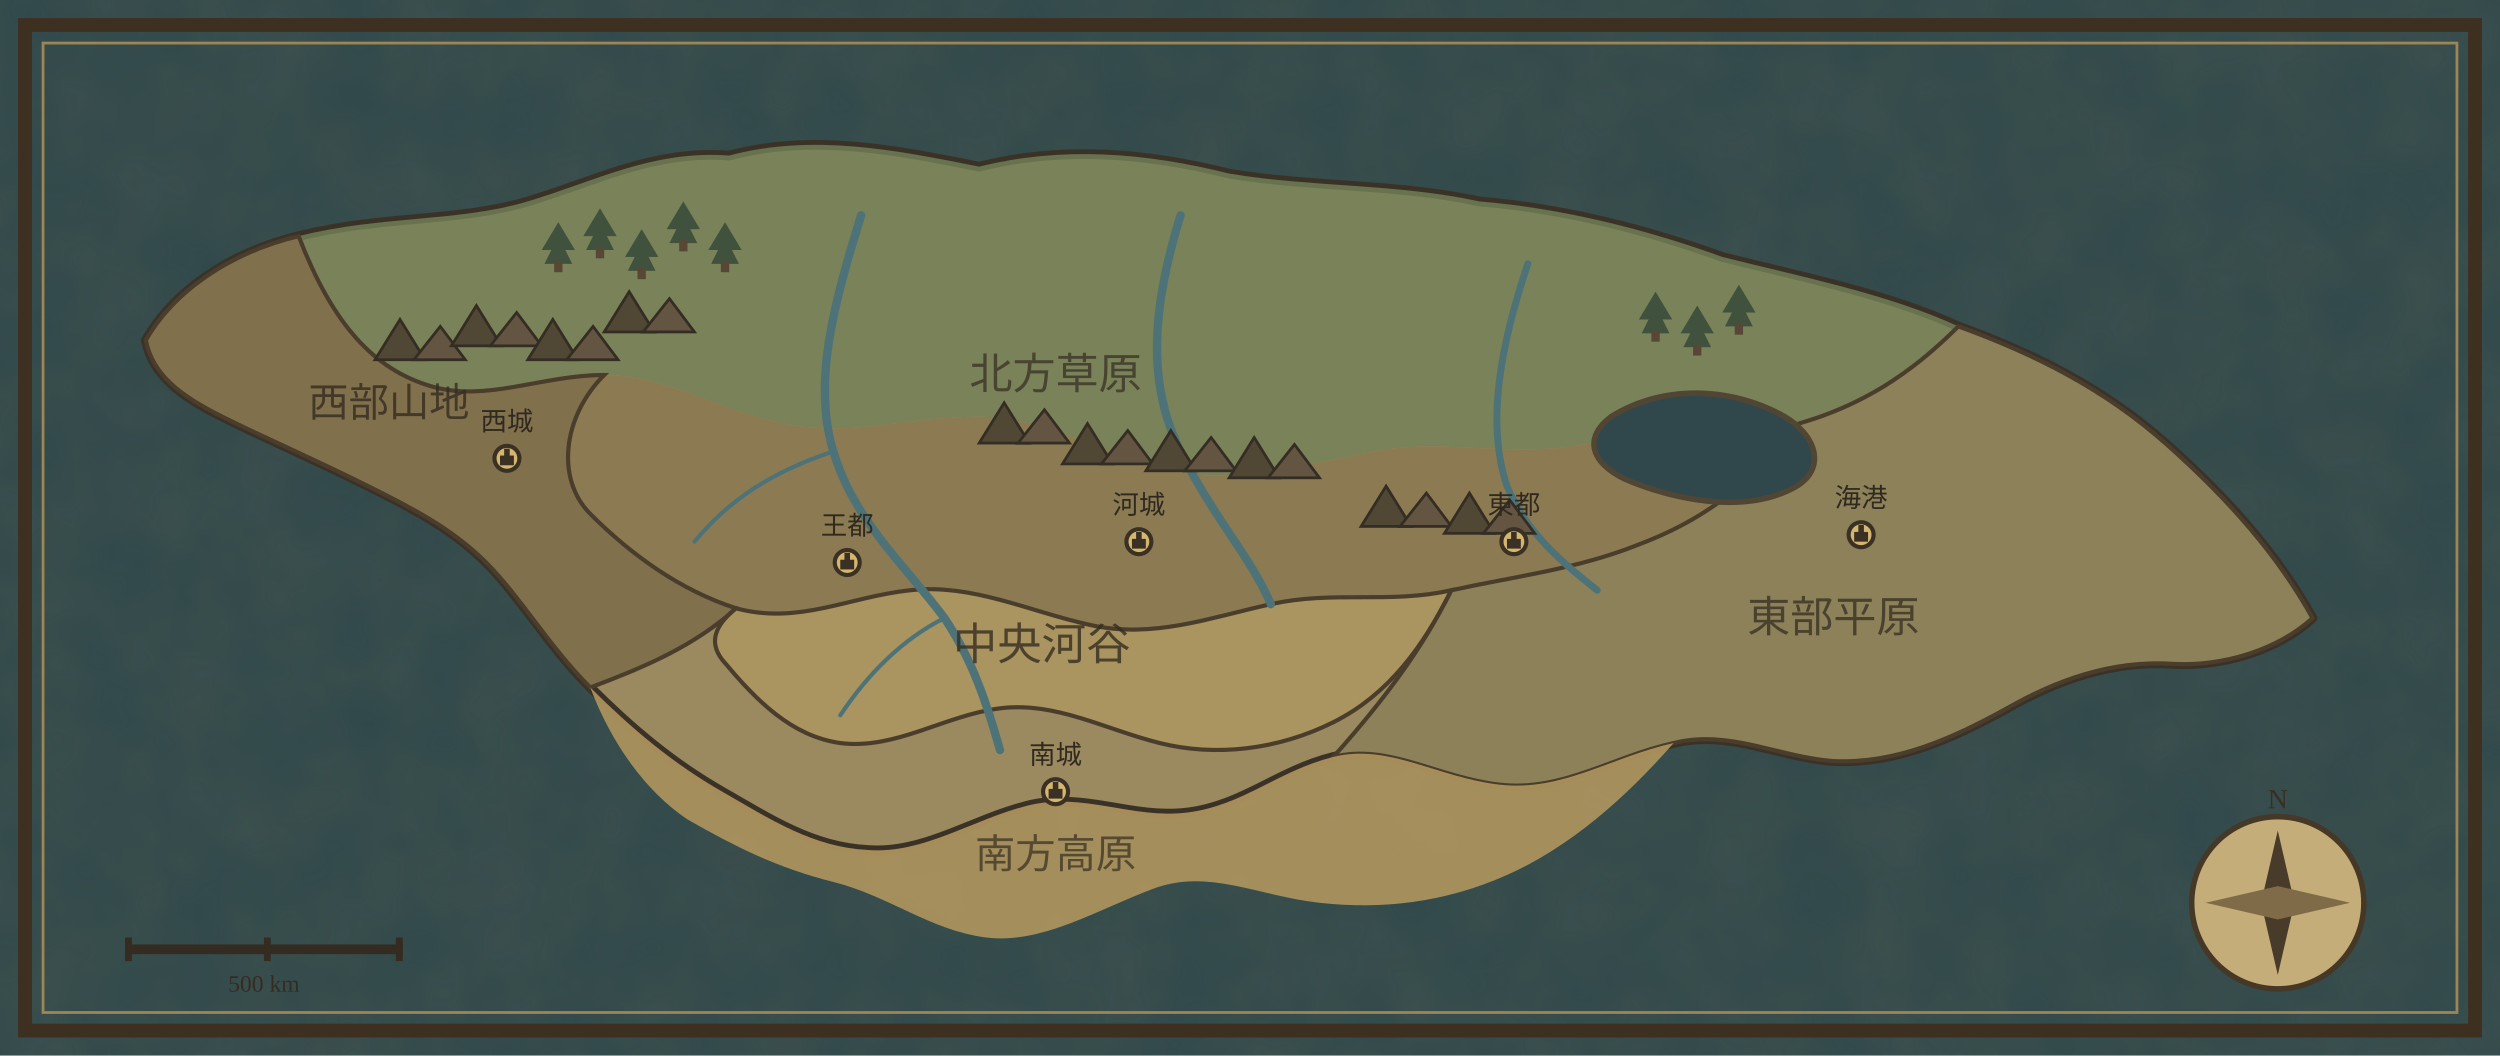
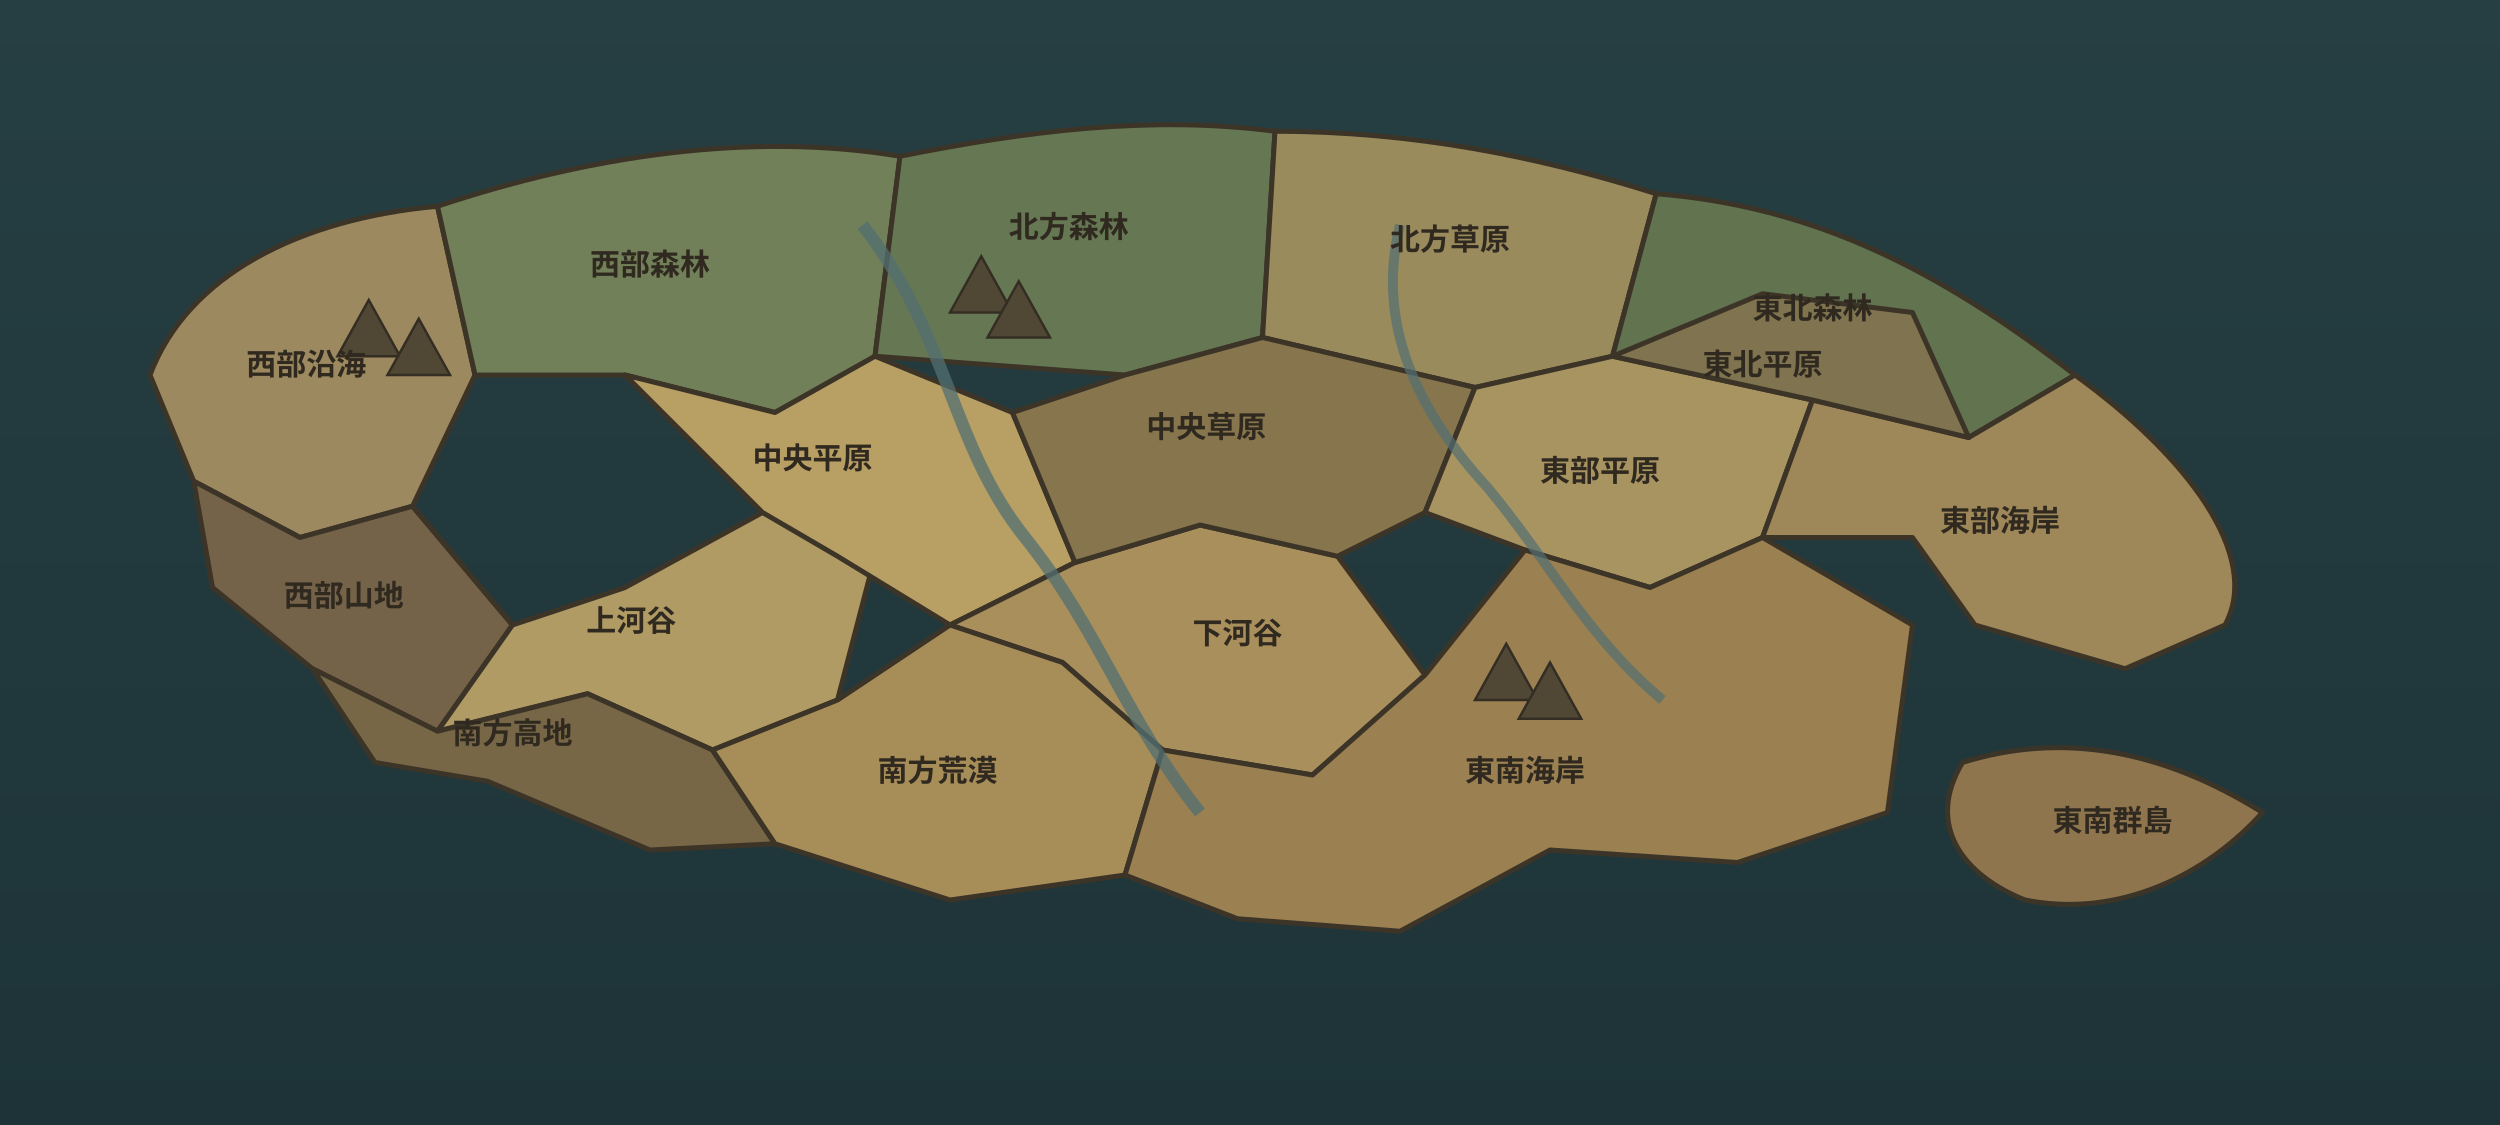
- <svg xmlns="http://www.w3.org/2000/svg" viewBox="0 0 1800 760" width="1800" height="760">
+ <svg xmlns="http://www.w3.org/2000/svg" viewBox="0 0 2000 900" width="2000" height="900">
  <defs>
-     <filter id="paper">
-       <feTurbulence type="fractalNoise" baseFrequency=".018" numOctaves="3" seed="9" />
-       <feColorMatrix values="             .32 0 0 0 .34             0 .27 0 0 .24             0 0 .12 0 .08             0 0 0 .16 0" />
-     </filter>
-     <g id="mountain">
-       <path d="M0 34 L18 5 L36 34Z" fill="#514735" stroke="#342d23" stroke-width="2" />
-       <path d="M28 34 L47 10 L65 34Z" fill="#635542" stroke="#342d23" stroke-width="2" />
-     </g>
-     <g id="tree">
-       <path d="M12 0 L0 20 L7 20 L2 30                  L22 30 L17 20 L24 20Z" fill="#40513d" />
-       <rect x="9" y="28" width="6" height="8" fill="#584735" />
-     </g>
-     <g id="city">
-       <circle r="9" fill="#d4b66f" stroke="#3a3024" stroke-width="3" />
-       <path d="M-5 -2V5H5V-2H2V-7H-2V-2Z" fill="#3a3024" />
-     </g>
+     <linearGradient id="sea" x1="0" y1="0" x2="0" y2="1">
+       <stop offset="0" stop-color="#263f43" />
+       <stop offset="1" stop-color="#1d3337" />
+     </linearGradient>
+     <style>
+     .province {
+       stroke:#3d3428;
+       stroke-width:4;
+       stroke-linejoin:round;
+       cursor:pointer;
+     }
+ 
+     .province:hover {
+       filter:brightness(1.18);
+     }
+ 
+     .province-label {
+       font-family:serif;
+       font-size:24px;
+       font-weight:bold;
+       fill:#30291f;
+       text-anchor:middle;
+       pointer-events:none;
+     }
+   </style>
  </defs>
-   <rect width="1800" height="760" fill="#30484b" />
-   <rect width="1800" height="760" filter="url(#paper)" opacity=".55" />
-   <path id="continent" d=" M105 245  C125 210 165 182 215 170 C275 155 330 160 380 145 C430 130 470 108 525 112  C585 96 645 108 705 120 C765 105 825 110 885 125 C945 135 1005 132 1065 145 C1125 150 1185 165 1240 185 C1300 200 1360 212 1410 235 C1465 255 1515 280 1560 320 C1605 360 1640 400 1665 445  C1640 468 1600 480 1565 478 C1520 475 1480 490 1445 510  C1405 532 1365 550 1320 548 C1280 545 1245 525 1205 535  C1160 545 1125 570 1080 565 C1035 560 1000 535 960 545  C920 555 895 580 855 585  C815 590 780 570 740 580  C700 590 665 615 625 612  C585 610 555 590 520 570  C485 550 455 525 425 495  C395 465 375 430 350 405  C325 380 295 365 265 350  C225 330 190 315 160 300  C130 285 110 270 105 245Z" fill="#9b895f" stroke="#3b3227" stroke-width="7" stroke-linejoin="round" />
-   <path d=" M215 170 C275 155 330 160 380 145 C430 130 470 108 525 112 C585 96 645 108 705 120 C765 105 825 110 885 125 C945 135 1005 132 1065 145 C1125 150 1185 165 1240 185 C1300 200 1360 212 1410 235 C1375 270 1340 292 1295 305 C1240 320 1195 310 1140 320 C1085 330 1040 315 990 325 C935 335 890 350 840 338 C790 325 750 300 705 300 C650 300 615 315 565 305 C515 295 480 270 435 270 C390 270 350 290 310 278 C270 266 240 235 215 170Z" fill="#718057" opacity=".82" />
-   <path d=" M435 270 C480 270 515 295 565 305 C615 315 650 300 705 300 C750 300 790 325 840 338 C890 350 935 335 990 325 C1040 315 1085 330 1140 320 C1195 310 1240 320 1295 305  C1260 350 1225 375 1180 392 C1135 410 1090 415 1045 425 C1000 435 960 425 915 435 C870 445 830 460 785 450 C740 440 700 420 655 425 C610 430 575 450 530 438 C490 425 455 400 425 370 C400 345 405 300 435 270Z" fill="#88784f" opacity=".8" />
-   <path id="west-region" d=" M105 245 C125 210 165 182 215 170 C240 235 270 266 310 278 C350 290 390 270 435 270 C405 300 400 345 425 370 C455 400 490 425 530 438 C500 465 465 480 425 495 C395 465 375 430 350 405 C325 380 295 365 265 350 C225 330 190 315 160 300 C130 285 110 270 105 245Z" fill="#81704c" stroke="#4a3d2c" stroke-width="3" />
-   <path id="central-region" d=" M530 438 C575 450 610 430 655 425 C700 420 740 440 785 450 C830 460 870 445 915 435 C960 425 1000 435 1045 425  C1025 465 1000 500 960 520 C920 540 875 545 835 535 C795 525 760 505 720 510 C680 515 645 540 605 535 C570 530 545 505 520 475 C510 462 515 450 530 438Z" fill="#aa945f" stroke="#4a3d2c" stroke-width="3" />
-   <path id="east-region" d=" M1045 425 C1090 415 1135 410 1180 392 C1225 375 1260 350 1295 305  C1340 292 1375 270 1410 235 C1465 255 1515 280 1560 320 C1605 360 1640 400 1665 445  C1640 468 1600 480 1565 478 C1520 475 1480 490 1445 510 C1405 532 1365 550 1320 548 C1280 545 1245 525 1205 535 C1160 545 1125 570 1080 565 C1035 560 1000 535 960 545  C1000 500 1025 465 1045 425Z" fill="#8d8159" stroke="#4a3d2c" stroke-width="3" />
-   <path d=" M425 495 C455 525 485 550 520 570 C555 590 585 610 625 612 C665 615 700 590 740 580 C780 570 815 590 855 585 C895 580 920 555 960 545 C1000 535 1035 560 1080 565 C1125 570 1160 545 1205 535 C1170 575 1130 610 1085 630 C1040 650 995 655 950 650 C905 645 870 625 830 640 C790 655 750 680 710 675 C670 670 640 645 600 635 C560 625 530 610 495 590 C465 570 440 535 425 495Z" fill="#b0965e" opacity=".9" />
-   <path d=" M1160 300 C1200 275 1250 280 1285 300 C1310 315 1315 340 1290 352 C1255 370 1205 360 1170 345 C1145 333 1140 315 1160 300Z" fill="#30484b" stroke="#514633" stroke-width="4" />
-   <g fill="none" stroke="#4d7378" stroke-linecap="round">
-     <path d="     M620 155     C600 220 585 275 600 325     C615 375 650 405 680 445     C700 475 710 505 720 540" stroke-width="6" />
-     <path d="     M850 155     C830 220 825 275 850 325     C875 375 900 400 915 435" stroke-width="6" />
-     <path d="     M1100 190     C1080 250 1070 305 1085 350     C1100 385 1125 405 1150 425" stroke-width="5" />
-     <path d="     M600 325     C555 340 525 360 500 390" stroke-width="3" />
-     <path d="     M680 445     C650 460 625 485 605 515" stroke-width="3" />
+   <rect width="2000" height="900" fill="url(#sea)" />
+   <path class="province" data-province="west_coast" fill="#9d895f" d="M120 300      C150 220 240 175 350 165      L380 300      L330 405      L240 430      L155 385 Z" />
+   <path class="province" data-province="west_forest" fill="#718058" d="M350 165      C470 125 600 105 720 125      L700 285      L620 330      L500 300      L380 300 Z" />
+   <path class="province" data-province="west_mountain" fill="#746348" d="M155 385      L240 430      L330 405      L410 500      L350 585      L250 535      L170 470 Z" />
+   <path class="province" data-province="north_forest" fill="#667853" d="M720 125      C820 105 920 92 1020 105      L1010 270      L900 300      L700 285 Z" />
+   <path class="province" data-province="north_steppe" fill="#9a8b5d" d="M1020 105      C1130 105 1230 125 1325 155      L1290 285      L1180 310      L1010 270 Z" />
+   <path class="province" data-province="northeast_forest" fill="#61734f" d="M1325 155      C1450 165 1550 215 1660 300      L1575 350      L1450 320      L1290 285 Z" />
+   <path class="province" data-province="upper_river" fill="#b09b65" d="M330 405      L410 500      L500 470      L610 410      L700 445      L670 560      L570 600      L470 555      L350 585      L410 500 Z" />
+   <path class="province" data-province="central_plain" fill="#b89f64" d="M500 300      L620 330      L700 285      L810 330      L860 450      L760 500      L670 445      L610 410 Z" />
+   <path class="province" data-province="lower_river" fill="#a88f5b" d="M860 450      L960 420      L1070 445      L1140 540      L1050 620      L930 600      L850 530      L760 500 Z" />
+   <path class="province" data-province="central_steppe" fill="#87764d" d="M810 330      L900 300      L1010 270      L1180 310      L1140 410      L1070 445      L960 420      L860 450 Z" />
+   <path class="province" data-province="east_plain" fill="#a89461" d="M1180 310      L1290 285      L1450 320      L1410 430      L1320 470      L1220 440      L1140 410 Z" />
+   <path class="province" data-province="east_coast" fill="#9e8758" d="M1450 320      L1575 350      L1660 300      C1750 365 1810 445 1780 500      L1700 535      L1580 500      L1530 430      L1410 430 Z" />
+   <path class="province" data-province="northeast_plain" fill="#7f744f" d="M1290 285      L1410 235      L1530 250      L1575 350      L1450 320 Z" />
+   <path class="province" data-province="south_highland" fill="#776746" d="M250 535      L350 585      L470 555      L570 600      L620 675      L520 680      L390 625      L300 610 Z" />
+   <path class="province" data-province="south_desert" fill="#a78d58" d="M570 600      L670 560      L760 500      L850 530      L930 600      L900 700      L760 720      L620 675 Z" />
+   <path class="province" data-province="southeast_coast" fill="#9b8051" d="M930 600      L1050 620      L1140 540      L1220 440      L1320 470      L1410 430      L1530 500      L1510 650      L1390 690      L1240 680      L1120 745      L990 735      L900 700 Z" />
+   <path class="province" data-province="southeast_islands" fill="#8e754d" d="M1570 610      C1650 585 1730 600 1810 650      C1765 700 1695 735 1620 720      C1570 700 1540 660 1570 610 Z" />
+   <path d="M690 180      C760 270 760 355 820 430      C880 505 900 575 960 650" fill="none" stroke="#526f72" stroke-width="10" opacity=".75" />
+   <path d="M1120 180      C1100 260 1135 330 1190 390      C1240 450 1270 510 1330 560" fill="none" stroke="#526f72" stroke-width="8" opacity=".7" />
+   <g fill="#514735" stroke="#342d23" stroke-width="2">
+     <path d="M270 285 L295 240 L320 285 Z" />
+     <path d="M310 300 L335 255 L360 300 Z" />
+     <path d="M760 250 L785 205 L810 250 Z" />
+     <path d="M790 270 L815 225 L840 270 Z" />
+     <path d="M1180 560 L1205 515 L1230 560 Z" />
+     <path d="M1215 575 L1240 530 L1265 575 Z" />
  </g>
-   <g>
-     <use href="#mountain" x="270" y="225" />
-     <use href="#mountain" x="325" y="215" />
-     <use href="#mountain" x="380" y="225" />
-     <use href="#mountain" x="435" y="205" />
-     <use href="#mountain" x="705" y="285" />
-     <use href="#mountain" x="765" y="300" />
-     <use href="#mountain" x="825" y="305" />
-     <use href="#mountain" x="885" y="310" />
-     <use href="#mountain" x="980" y="345" />
-     <use href="#mountain" x="1040" y="350" />
+   <g class="province-label">
+     <text x="245" y="300">西部沿海</text>
+     <text x="520" y="220">西部森林</text>
+     <text x="275" y="485">西部山地</text>
+     <text x="855" y="190">北方森林</text>
+     <text x="1160" y="200">北方草原</text>
+     <text x="1450" y="255">東北森林</text>
+     <text x="505" y="505">上河谷</text>
+     <text x="650" y="375">中央平原</text>
+     <text x="990" y="515">下河谷</text>
+     <text x="965" y="350">中央草原</text>
+     <text x="1280" y="385">東部平原</text>
+     <text x="1600" y="425">東部海岸</text>
+     <text x="1410" y="300">東北平原</text>
+     <text x="410" y="595">南方高地</text>
+     <text x="750" y="625">南方荒漠</text>
+     <text x="1220" y="625">東南海岸</text>
+     <text x="1690" y="665">東南群島</text>
  </g>
-   <g>
-     <use href="#tree" x="390" y="160" />
-     <use href="#tree" x="420" y="150" />
-     <use href="#tree" x="450" y="165" />
-     <use href="#tree" x="480" y="145" />
-     <use href="#tree" x="510" y="160" />
-     <use href="#tree" x="1180" y="210" />
-     <use href="#tree" x="1210" y="220" />
-     <use href="#tree" x="1240" y="205" />
-   </g>
-   <g>
-     <use href="#city" transform="translate(365 330)" />
-     <use href="#city" transform="translate(610 405)" />
-     <use href="#city" transform="translate(820 390)" />
-     <use href="#city" transform="translate(1090 390)" />
-     <use href="#city" transform="translate(1340 385)" />
-     <use href="#city" transform="translate(760 570)" />
-   </g>
-   <g font-family="serif" font-size="19" fill="#30291f" text-anchor="middle">
-     <text x="365" y="310">西城</text>
-     <text x="610" y="385">王都</text>
-     <text x="820" y="370">河城</text>
-     <text x="1090" y="370">東都</text>
-     <text x="1340" y="365">海港</text>
-     <text x="760" y="550">南城</text>
-   </g>
-   <g font-family="serif" fill="#342c21" text-anchor="middle">
-     <text x="280" y="300" font-size="29" opacity=".8">
-         西部山地
-     </text>
-     <text x="760" y="280" font-size="31" opacity=".72">
-         北方草原
-     </text>
-     <text x="750" y="475" font-size="32" opacity=".8">
-         中央河谷
-     </text>
-     <text x="1320" y="455" font-size="31" opacity=".75">
-         東部平原
-     </text>
-     <text x="760" y="625" font-size="29" opacity=".7">
-         南方高原
-     </text>
-   </g>
-   <g transform="translate(1640 650)">
-     <circle r="62" fill="#c4ad78" stroke="#453827" stroke-width="4" />
-     <path d="M0 -52 L12 0 L0 52 L-12 0Z" fill="#493b2a" />
-     <path d="M-52 0 L0 12 L52 0 L0 -12Z" fill="#806b48" />
-     <text x="0" y="-68" text-anchor="middle" font-size="20" fill="#392e22">
-         N
-     </text>
-   </g>
-   <g transform="translate(90 680)" fill="#352c21">
-     <rect width="200" height="7" />
-     <rect width="5" height="17" y="-5" />
-     <rect width="5" height="17" x="100" y="-5" />
-     <rect width="5" height="17" x="195" y="-5" />
-     <text x="100" y="34" text-anchor="middle" font-size="17">
-         500 km
-     </text>
-   </g>
-   <rect x="18" y="18" width="1764" height="724" fill="none" stroke="#3d3021" stroke-width="10" />
-   <rect x="31" y="31" width="1738" height="698" fill="none" stroke="#9d8556" stroke-width="2" />
- setupMapMovement(svg);
</svg>
